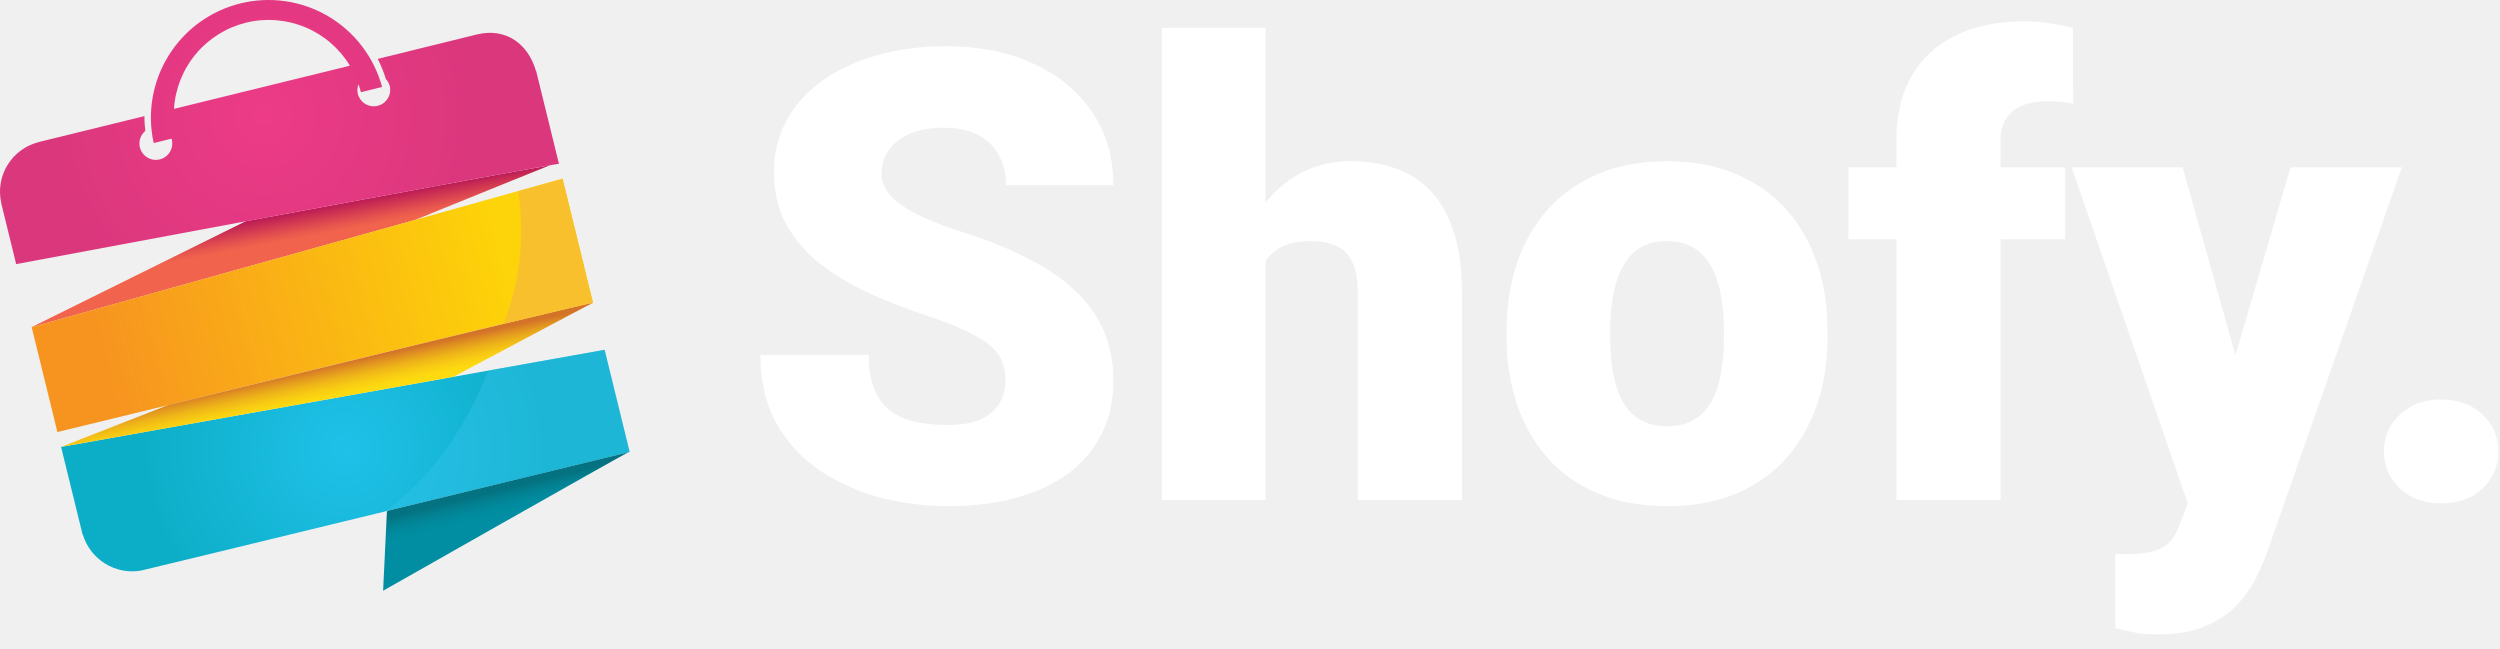
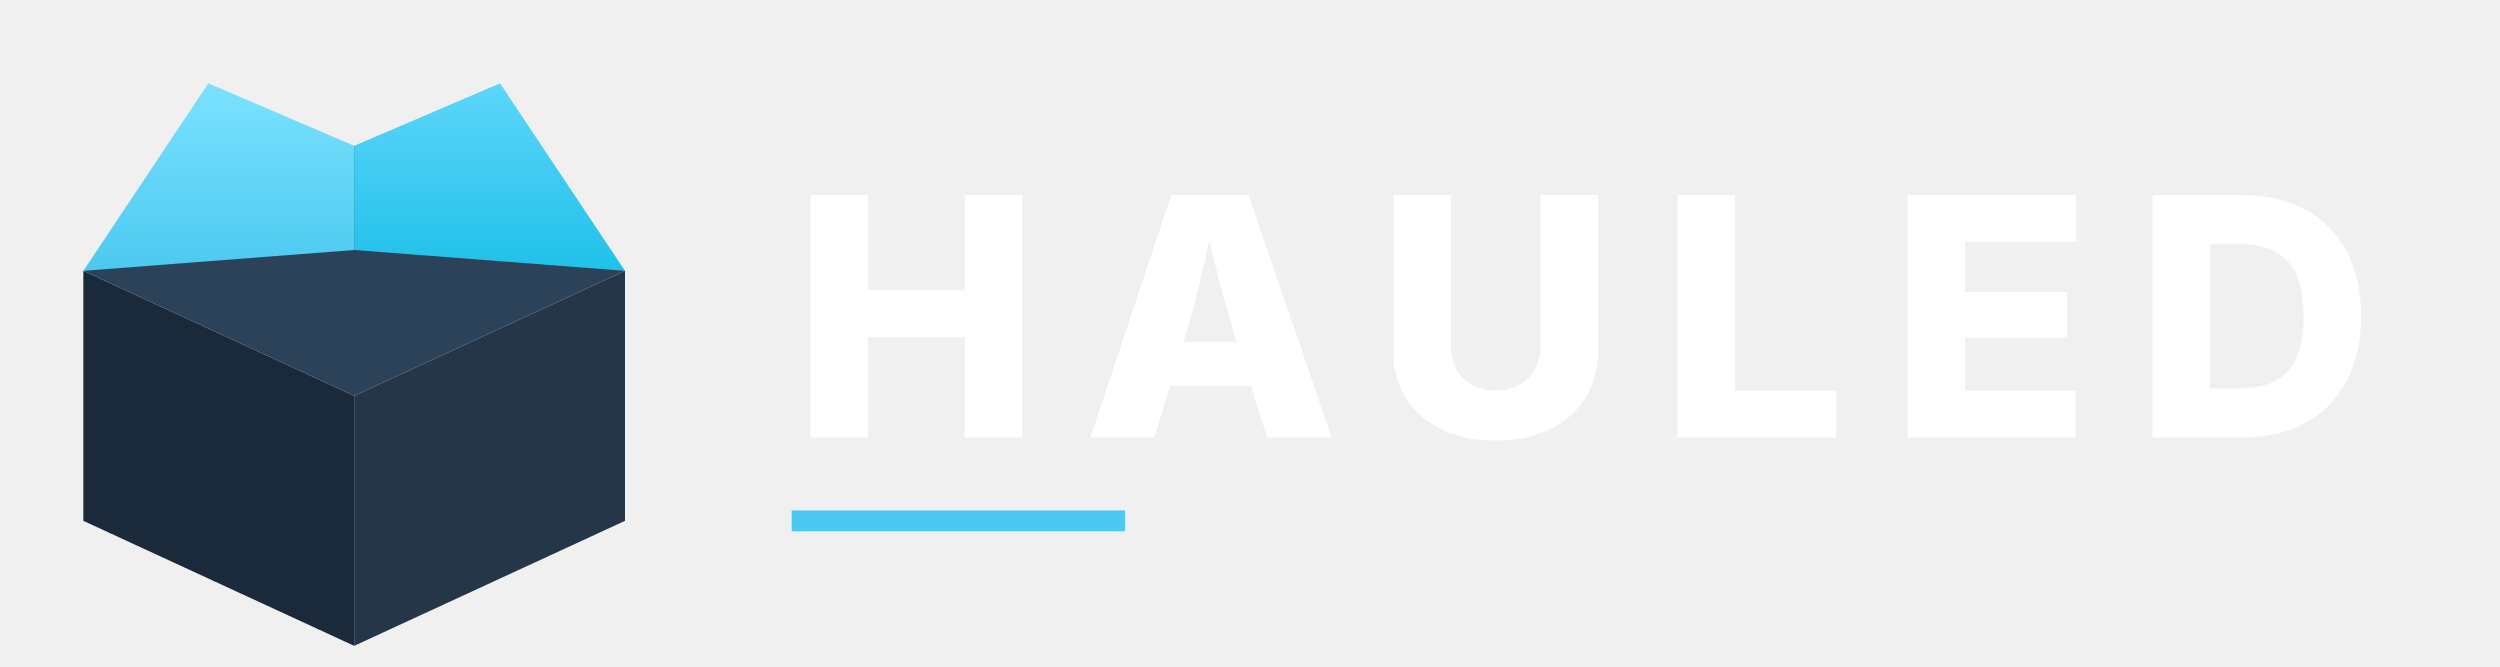
- <svg xmlns="http://www.w3.org/2000/svg" width="135" height="35" viewBox="0 0 135 35" fill="none">
-   <path d="M54.294 20.575C54.294 20.199 54.239 19.861 54.128 19.562C54.017 19.253 53.812 18.965 53.514 18.699C53.215 18.434 52.783 18.168 52.219 17.902C51.665 17.626 50.935 17.338 50.027 17.039C48.965 16.685 47.941 16.287 46.956 15.844C45.971 15.39 45.091 14.864 44.316 14.267C43.542 13.658 42.927 12.95 42.474 12.142C42.02 11.323 41.793 10.371 41.793 9.286C41.793 8.246 42.025 7.311 42.49 6.48C42.955 5.639 43.602 4.925 44.433 4.339C45.274 3.741 46.259 3.287 47.388 2.978C48.517 2.657 49.751 2.496 51.09 2.496C52.861 2.496 54.421 2.806 55.772 3.426C57.133 4.035 58.195 4.903 58.959 6.032C59.734 7.15 60.121 8.473 60.121 10H54.327C54.327 9.391 54.2 8.854 53.945 8.39C53.702 7.925 53.331 7.56 52.833 7.294C52.335 7.028 51.71 6.896 50.957 6.896C50.227 6.896 49.612 7.006 49.114 7.228C48.616 7.449 48.24 7.748 47.985 8.124C47.731 8.489 47.603 8.893 47.603 9.336C47.603 9.701 47.703 10.033 47.902 10.332C48.113 10.62 48.406 10.891 48.782 11.146C49.17 11.4 49.634 11.644 50.177 11.876C50.73 12.108 51.35 12.335 52.036 12.557C53.32 12.966 54.46 13.425 55.456 13.935C56.463 14.433 57.31 15.003 57.996 15.645C58.693 16.275 59.219 16.995 59.573 17.803C59.938 18.611 60.121 19.524 60.121 20.542C60.121 21.627 59.911 22.59 59.49 23.431C59.07 24.272 58.467 24.986 57.681 25.572C56.895 26.148 55.954 26.585 54.858 26.884C53.763 27.183 52.54 27.332 51.19 27.332C49.95 27.332 48.727 27.177 47.52 26.867C46.325 26.546 45.241 26.059 44.267 25.406C43.293 24.742 42.512 23.895 41.926 22.866C41.35 21.826 41.062 20.592 41.062 19.164H46.906C46.906 19.872 47 20.47 47.188 20.957C47.377 21.444 47.653 21.837 48.019 22.136C48.384 22.424 48.832 22.634 49.363 22.767C49.895 22.888 50.503 22.949 51.19 22.949C51.931 22.949 52.529 22.844 52.982 22.634C53.436 22.412 53.768 22.125 53.978 21.77C54.189 21.405 54.294 21.007 54.294 20.575Z" fill="white" />
-   <path d="M68.339 1.5V27H62.744V1.5H68.339ZM67.675 17.404L66.363 17.438C66.363 16.176 66.518 15.014 66.828 13.951C67.138 12.889 67.581 11.964 68.156 11.179C68.732 10.393 69.424 9.784 70.231 9.353C71.039 8.921 71.936 8.705 72.921 8.705C73.806 8.705 74.614 8.832 75.345 9.087C76.086 9.341 76.723 9.751 77.254 10.315C77.796 10.88 78.211 11.616 78.499 12.523C78.798 13.431 78.947 14.538 78.947 15.844V27H73.319V15.81C73.319 15.08 73.214 14.516 73.004 14.117C72.805 13.708 72.517 13.425 72.141 13.271C71.764 13.104 71.305 13.021 70.763 13.021C70.11 13.021 69.579 13.132 69.169 13.354C68.759 13.575 68.444 13.885 68.223 14.283C68.012 14.671 67.868 15.13 67.791 15.661C67.713 16.192 67.675 16.773 67.675 17.404Z" fill="white" />
-   <path d="M81.355 18.201V17.852C81.355 16.535 81.543 15.324 81.919 14.217C82.295 13.099 82.849 12.13 83.579 11.312C84.31 10.492 85.212 9.856 86.285 9.402C87.359 8.938 88.598 8.705 90.004 8.705C91.421 8.705 92.666 8.938 93.739 9.402C94.824 9.856 95.731 10.492 96.462 11.312C97.192 12.13 97.746 13.099 98.122 14.217C98.498 15.324 98.686 16.535 98.686 17.852V18.201C98.686 19.507 98.498 20.719 98.122 21.837C97.746 22.944 97.192 23.912 96.462 24.742C95.731 25.561 94.829 26.198 93.756 26.651C92.682 27.105 91.443 27.332 90.037 27.332C88.632 27.332 87.386 27.105 86.302 26.651C85.217 26.198 84.31 25.561 83.579 24.742C82.849 23.912 82.295 22.944 81.919 21.837C81.543 20.719 81.355 19.507 81.355 18.201ZM86.949 17.852V18.201C86.949 18.876 86.999 19.507 87.099 20.094C87.198 20.68 87.364 21.195 87.597 21.638C87.829 22.069 88.144 22.407 88.543 22.65C88.941 22.894 89.439 23.016 90.037 23.016C90.624 23.016 91.111 22.894 91.498 22.65C91.897 22.407 92.212 22.069 92.444 21.638C92.677 21.195 92.843 20.68 92.942 20.094C93.042 19.507 93.092 18.876 93.092 18.201V17.852C93.092 17.2 93.042 16.585 92.942 16.01C92.843 15.423 92.677 14.909 92.444 14.466C92.212 14.012 91.897 13.658 91.498 13.403C91.1 13.149 90.602 13.021 90.004 13.021C89.417 13.021 88.925 13.149 88.526 13.403C88.139 13.658 87.829 14.012 87.597 14.466C87.364 14.909 87.198 15.423 87.099 16.01C86.999 16.585 86.949 17.2 86.949 17.852Z" fill="white" />
-   <path d="M108.033 27H102.405V7.576C102.405 6.182 102.688 5.008 103.252 4.057C103.816 3.105 104.613 2.385 105.643 1.898C106.672 1.4 107.889 1.151 109.295 1.151C109.782 1.151 110.241 1.185 110.673 1.251C111.104 1.317 111.525 1.4 111.935 1.5L111.951 5.617C111.752 5.562 111.547 5.523 111.337 5.501C111.127 5.479 110.867 5.468 110.557 5.468C110.014 5.468 109.555 5.551 109.179 5.717C108.802 5.872 108.515 6.11 108.315 6.431C108.127 6.741 108.033 7.122 108.033 7.576V27ZM111.52 9.037V12.922H99.815V9.037H111.52Z" fill="white" />
-   <path d="M119.04 24.892L123.688 9.037H129.698L122.477 29.673C122.322 30.127 122.117 30.614 121.862 31.134C121.608 31.665 121.259 32.169 120.816 32.645C120.374 33.12 119.804 33.508 119.106 33.807C118.42 34.105 117.568 34.255 116.55 34.255C116.007 34.255 115.609 34.227 115.354 34.172C115.111 34.128 114.735 34.045 114.226 33.923V29.922C114.369 29.922 114.491 29.922 114.591 29.922C114.701 29.922 114.823 29.922 114.956 29.922C115.554 29.922 116.03 29.861 116.384 29.739C116.749 29.617 117.026 29.44 117.214 29.208C117.413 28.976 117.568 28.693 117.679 28.361L119.04 24.892ZM117.861 9.037L121.397 21.605L122.012 27.531H118.26L111.868 9.037H117.861Z" fill="white" />
-   <path d="M128.735 24.377C128.735 23.58 129.023 22.916 129.599 22.385C130.174 21.842 130.916 21.571 131.823 21.571C132.742 21.571 133.483 21.842 134.048 22.385C134.623 22.916 134.911 23.58 134.911 24.377C134.911 25.174 134.623 25.843 134.048 26.386C133.483 26.917 132.742 27.183 131.823 27.183C130.916 27.183 130.174 26.917 129.599 26.386C129.023 25.843 128.735 25.174 128.735 24.377Z" fill="white" />
-   <path d="M13.267 11.947L1.709 17.663L22.418 11.874C26.565 10.184 29.703 8.923 29.703 8.922C27.753 9.259 20.168 10.665 13.267 11.947Z" fill="url(#paint0_linear_2086_924)" />
-   <path d="M3.298 24.133C3.298 24.133 3.945 26.767 4.464 28.883C4.469 28.882 4.474 28.882 4.478 28.883C4.677 29.53 5.104 30.083 5.681 30.438C6.258 30.794 6.944 30.927 7.612 30.812C7.619 30.825 34 24.407 34 24.407L32.648 18.889L3.298 24.133Z" fill="url(#paint1_radial_2086_924)" />
-   <path d="M20.979 27.568L20.893 27.619L20.688 31.899C20.688 31.899 32.972 24.926 33.935 24.418C33.236 24.589 27.134 26.073 20.979 27.568Z" fill="url(#paint2_linear_2086_924)" />
-   <path d="M1.709 17.663L3.1 23.33C3.1 23.33 32.007 16.284 32.022 16.346C32.038 16.409 30.379 9.645 30.379 9.645L1.709 17.663Z" fill="url(#paint3_linear_2086_924)" />
-   <path d="M3.296 24.134L24.486 20.346C28.75 18.075 32.017 16.341 32.022 16.351C32.011 16.303 17.533 19.818 9.069 21.876L3.296 24.134Z" fill="url(#paint4_linear_2086_924)" />
-   <path opacity="0.4" d="M20.811 27.61C27.59 25.959 33.998 24.403 33.998 24.403L32.648 18.889L26.369 20.011C25.091 23.272 23.145 25.914 20.811 27.61Z" fill="#37C4EE" />
-   <path d="M27.182 17.492C30.067 16.799 32.019 16.337 32.022 16.355C32.04 16.423 30.379 9.654 30.379 9.654L27.971 10.326C28.316 12.292 28.183 15.11 27.182 17.492Z" fill="#F9C02E" />
-   <path d="M28.934 3.812C28.538 2.435 27.376 1.467 25.75 1.861L20.397 3.18C20.575 3.53 20.723 3.895 20.838 4.271C20.937 4.375 21.008 4.502 21.044 4.64C21.072 4.753 21.077 4.87 21.06 4.985C21.042 5.1 21.003 5.211 20.942 5.31C20.882 5.41 20.803 5.497 20.71 5.566C20.616 5.635 20.51 5.685 20.397 5.713C20.284 5.741 20.166 5.747 20.051 5.729C19.936 5.712 19.826 5.672 19.726 5.612C19.626 5.552 19.54 5.473 19.471 5.379C19.401 5.285 19.352 5.179 19.323 5.066C19.282 4.895 19.295 4.716 19.361 4.553C19.409 4.692 19.452 4.834 19.488 4.98L20.633 4.696C20.2 3.094 19.158 1.725 17.729 0.882C16.3 0.038 14.598 -0.212 12.986 0.183C11.374 0.579 9.982 1.59 9.106 2.999C8.23 4.408 7.94 6.105 8.299 7.725L9.272 7.486C9.272 7.499 9.272 7.513 9.282 7.527H9.274C9.313 7.68 9.311 7.842 9.267 7.994C9.223 8.146 9.139 8.284 9.023 8.393C8.908 8.501 8.766 8.577 8.611 8.612C8.457 8.647 8.295 8.64 8.145 8.592C7.994 8.543 7.858 8.455 7.753 8.337C7.648 8.219 7.576 8.074 7.546 7.918C7.515 7.763 7.527 7.602 7.58 7.452C7.633 7.303 7.725 7.17 7.846 7.069C7.815 6.803 7.799 6.537 7.798 6.27L2.105 7.666C2.105 7.666 2.105 7.666 2.105 7.673H2.098C1.398 7.845 0.793 8.285 0.413 8.898C0.033 9.511 -0.091 10.248 0.067 10.952H0.061L0.873 14.262C0.873 14.262 30.165 8.782 30.184 8.848L28.946 3.807L28.934 3.812ZM13.289 1.223C14.349 0.963 15.465 1.049 16.474 1.467C17.482 1.885 18.331 2.614 18.896 3.548L9.395 5.879C9.463 4.79 9.878 3.751 10.579 2.913C11.279 2.075 12.229 1.483 13.289 1.223Z" fill="url(#paint5_radial_2086_924)" />
+ <svg xmlns="http://www.w3.org/2000/svg" viewBox="0 0 240 64" width="240" height="64">
  <defs>
-     <linearGradient id="paint0_linear_2086_924" x1="16.533" y1="17.655" x2="14.604" y2="7.449" gradientUnits="userSpaceOnUse">
-       <stop offset="0.46" stop-color="#F1634C" />
-       <stop offset="0.49" stop-color="#E8574E" />
-       <stop offset="0.55" stop-color="#D03652" />
-       <stop offset="0.59" stop-color="#BE1E55" />
+     <linearGradient id="flapL2" x1="0" y1="0" x2="0" y2="1">
+       <stop offset="0" stop-color="#7be2ff" />
+       <stop offset="1" stop-color="#4CC9F0" />
    </linearGradient>
-     <radialGradient id="paint1_radial_2086_924" cx="0" cy="0" r="1" gradientUnits="userSpaceOnUse" gradientTransform="translate(18.6502 24.2605) rotate(-13.79) scale(10.8551 10.8551)">
-       <stop stop-color="#20C1E9" />
-       <stop offset="1" stop-color="#0CAEC7" />
-     </radialGradient>
-     <linearGradient id="paint2_linear_2086_924" x1="27.505" y1="28.939" x2="26.541" y2="25.014" gradientUnits="userSpaceOnUse">
-       <stop offset="0.3" stop-color="#018EA2" />
-       <stop offset="0.41" stop-color="#018A9E" />
-       <stop offset="0.53" stop-color="#038091" />
-       <stop offset="0.63" stop-color="#047280" />
+     <linearGradient id="flapR2" x1="0" y1="0" x2="0" y2="1">
+       <stop offset="0" stop-color="#5dd5fb" />
+       <stop offset="1" stop-color="#20C1E9" />
    </linearGradient>
-     <linearGradient id="paint3_linear_2086_924" x1="27.076" y1="14.006" x2="5.568" y2="19.285" gradientUnits="userSpaceOnUse">
-       <stop stop-color="#FDD309" />
-       <stop offset="1" stop-color="#F79420" />
-     </linearGradient>
-     <linearGradient id="paint4_linear_2086_924" x1="18.226" y1="22.798" x2="17.522" y2="19.601" gradientUnits="userSpaceOnUse">
-       <stop offset="0.33" stop-color="#FFDD0F" />
-       <stop offset="0.45" stop-color="#FDD910" />
-       <stop offset="0.56" stop-color="#F8CC13" />
-       <stop offset="0.69" stop-color="#EFB618" />
-       <stop offset="0.81" stop-color="#E3991F" />
-       <stop offset="0.94" stop-color="#D37328" />
-     </linearGradient>
-     <radialGradient id="paint5_radial_2086_924" cx="0" cy="0" r="1" gradientUnits="userSpaceOnUse" gradientTransform="translate(14.2255 6.24045) rotate(-13.79) scale(11.4313 11.4313)">
-       <stop stop-color="#ED3B87" />
-       <stop offset="1" stop-color="#DB377D" />
-     </radialGradient>
  </defs>
+   <g transform="translate(2,2)">
+     <path d="M6 24 L32 36 L32 60 L6 48 Z" fill="#1a2a3a" />
+     <path d="M32 36 L58 24 L58 48 L32 60 Z" fill="#243648" />
+     <path d="M6 24 L32 12 L58 24 L32 36 Z" fill="#2c4258" />
+     <path d="M6 24 L18 6 L32 12 L32 22 Z" fill="url(#flapL2)" />
+     <path d="M58 24 L46 6 L32 12 L32 22 Z" fill="url(#flapR2)" />
+   </g>
+   <g transform="translate(76,0)" font-family="Inter, Arial, sans-serif" font-weight="800">
+     <text x="0" y="42" font-size="32" letter-spacing="4" fill="#ffffff">HAULED</text>
+     <line x1="0" y1="50" x2="32" y2="50" stroke="#4CC9F0" stroke-width="2" />
+   </g>
</svg>
